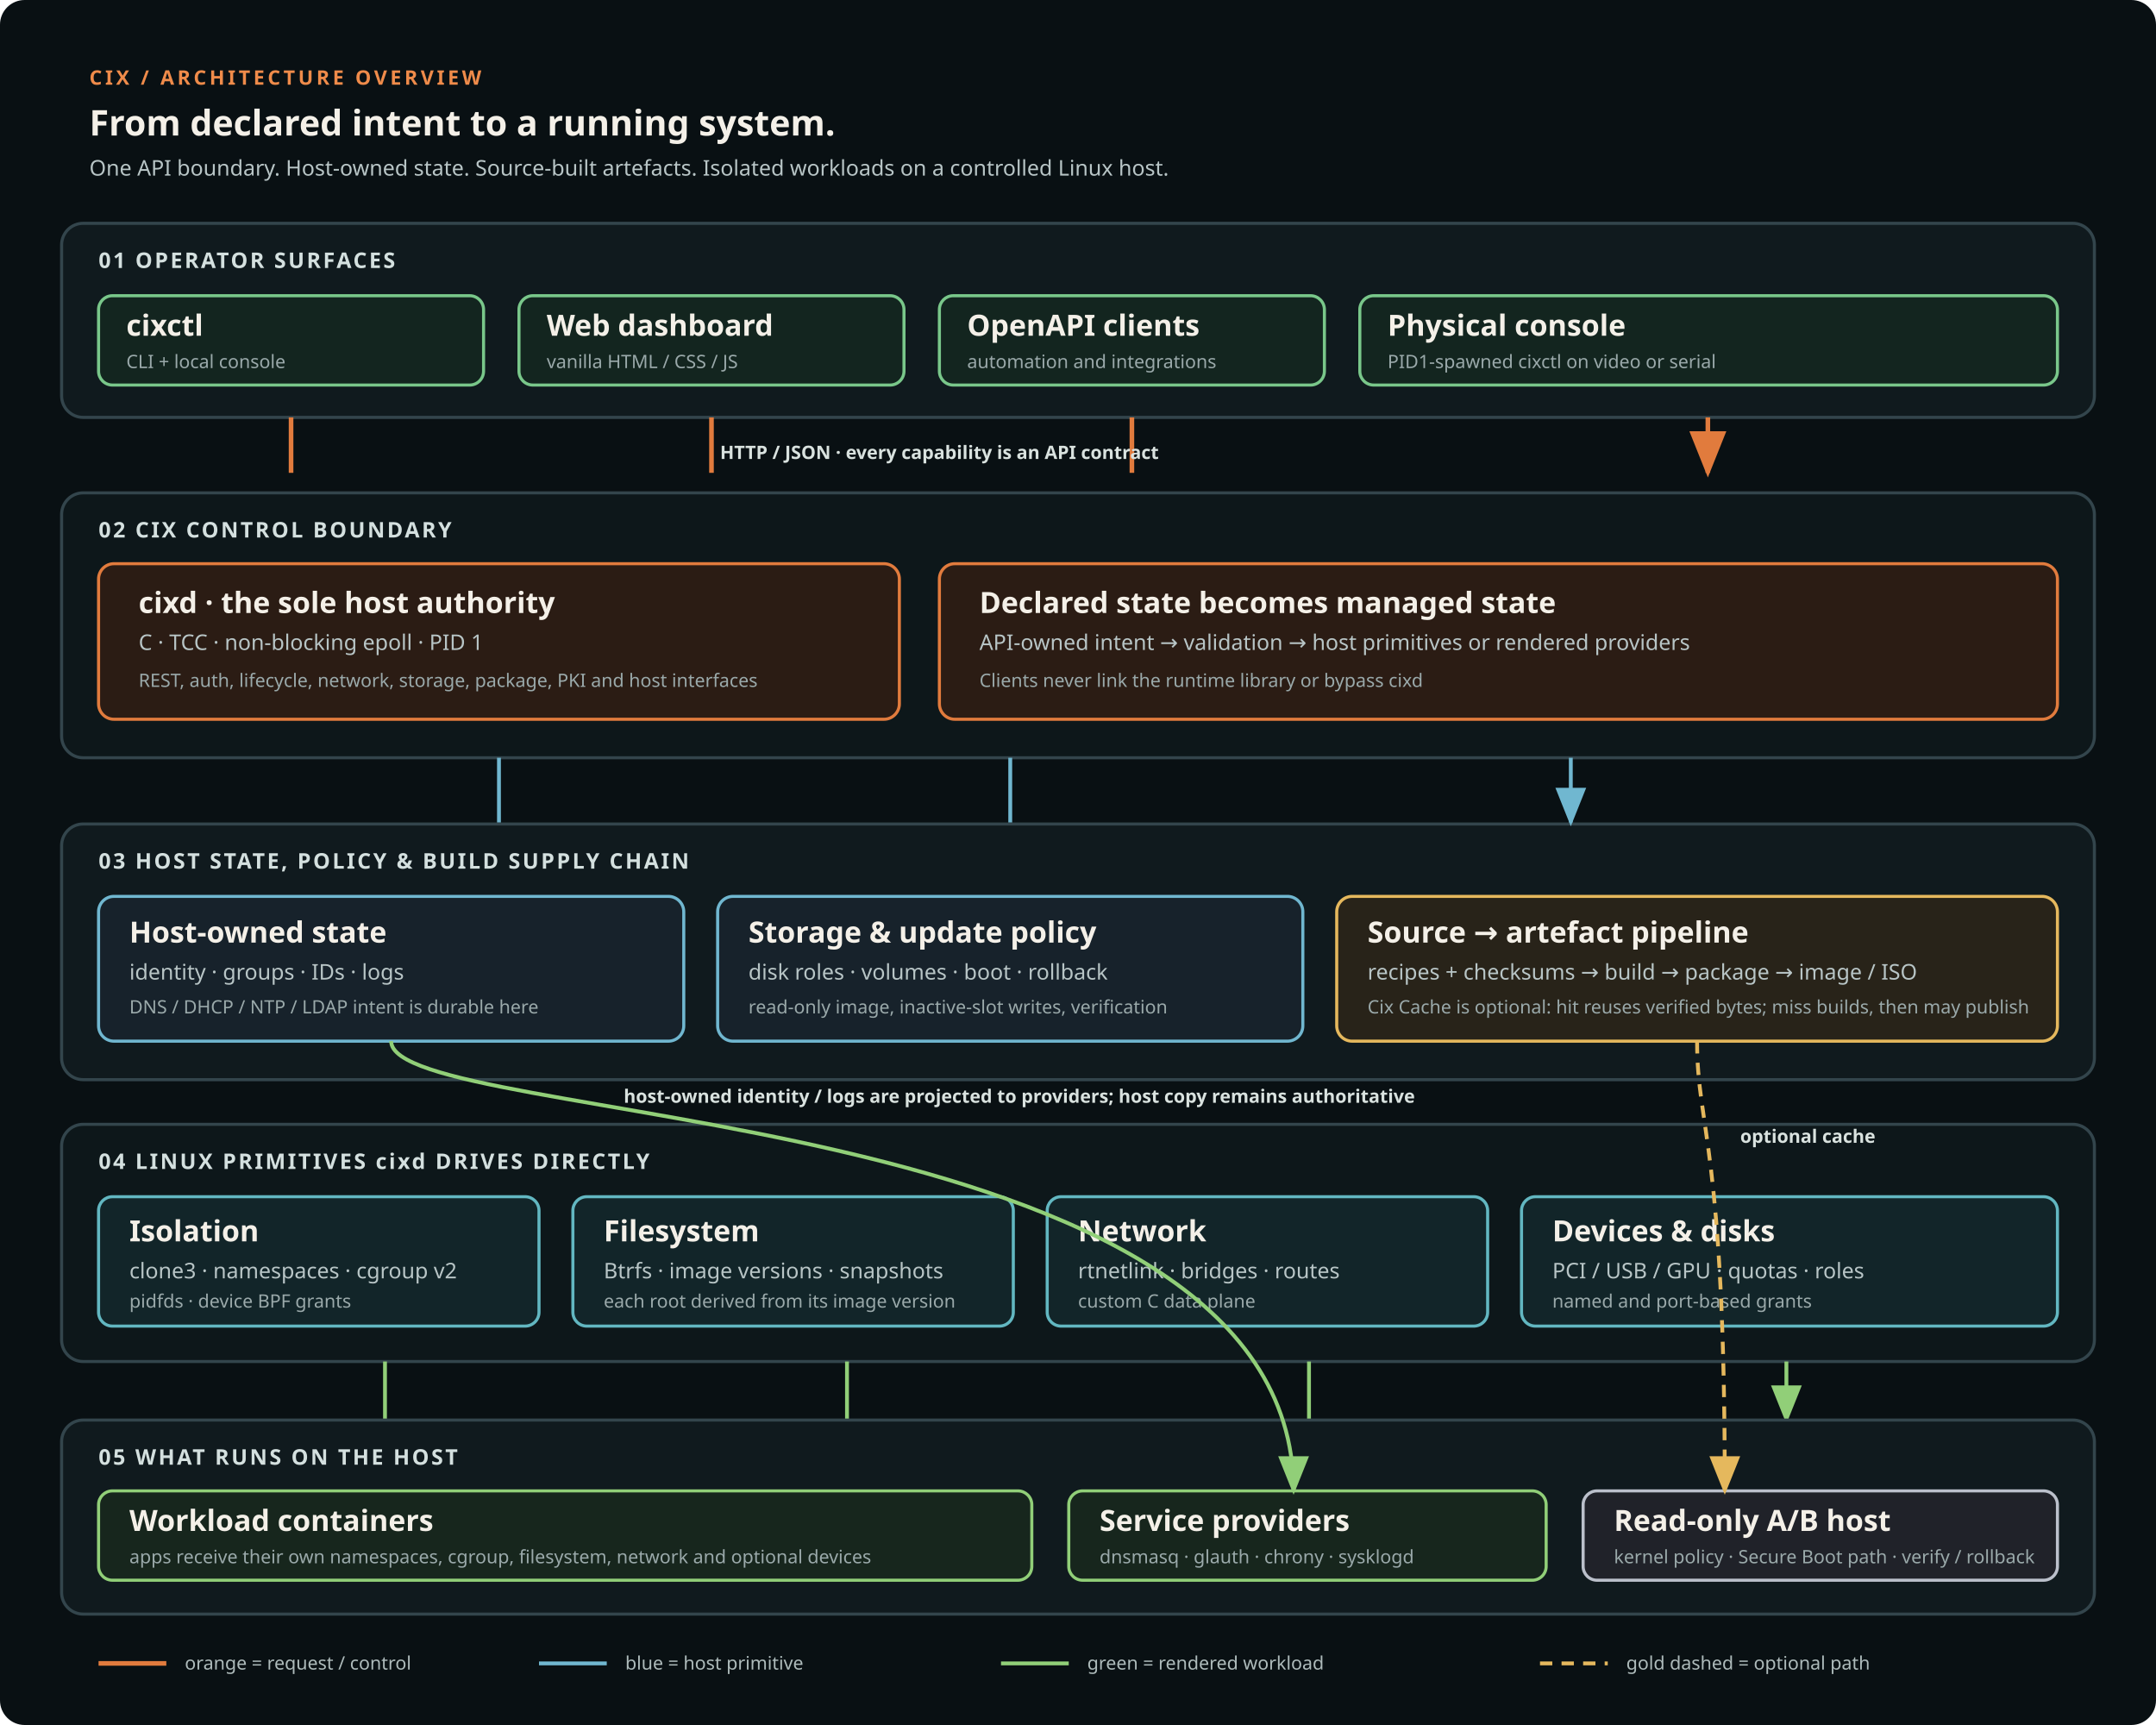
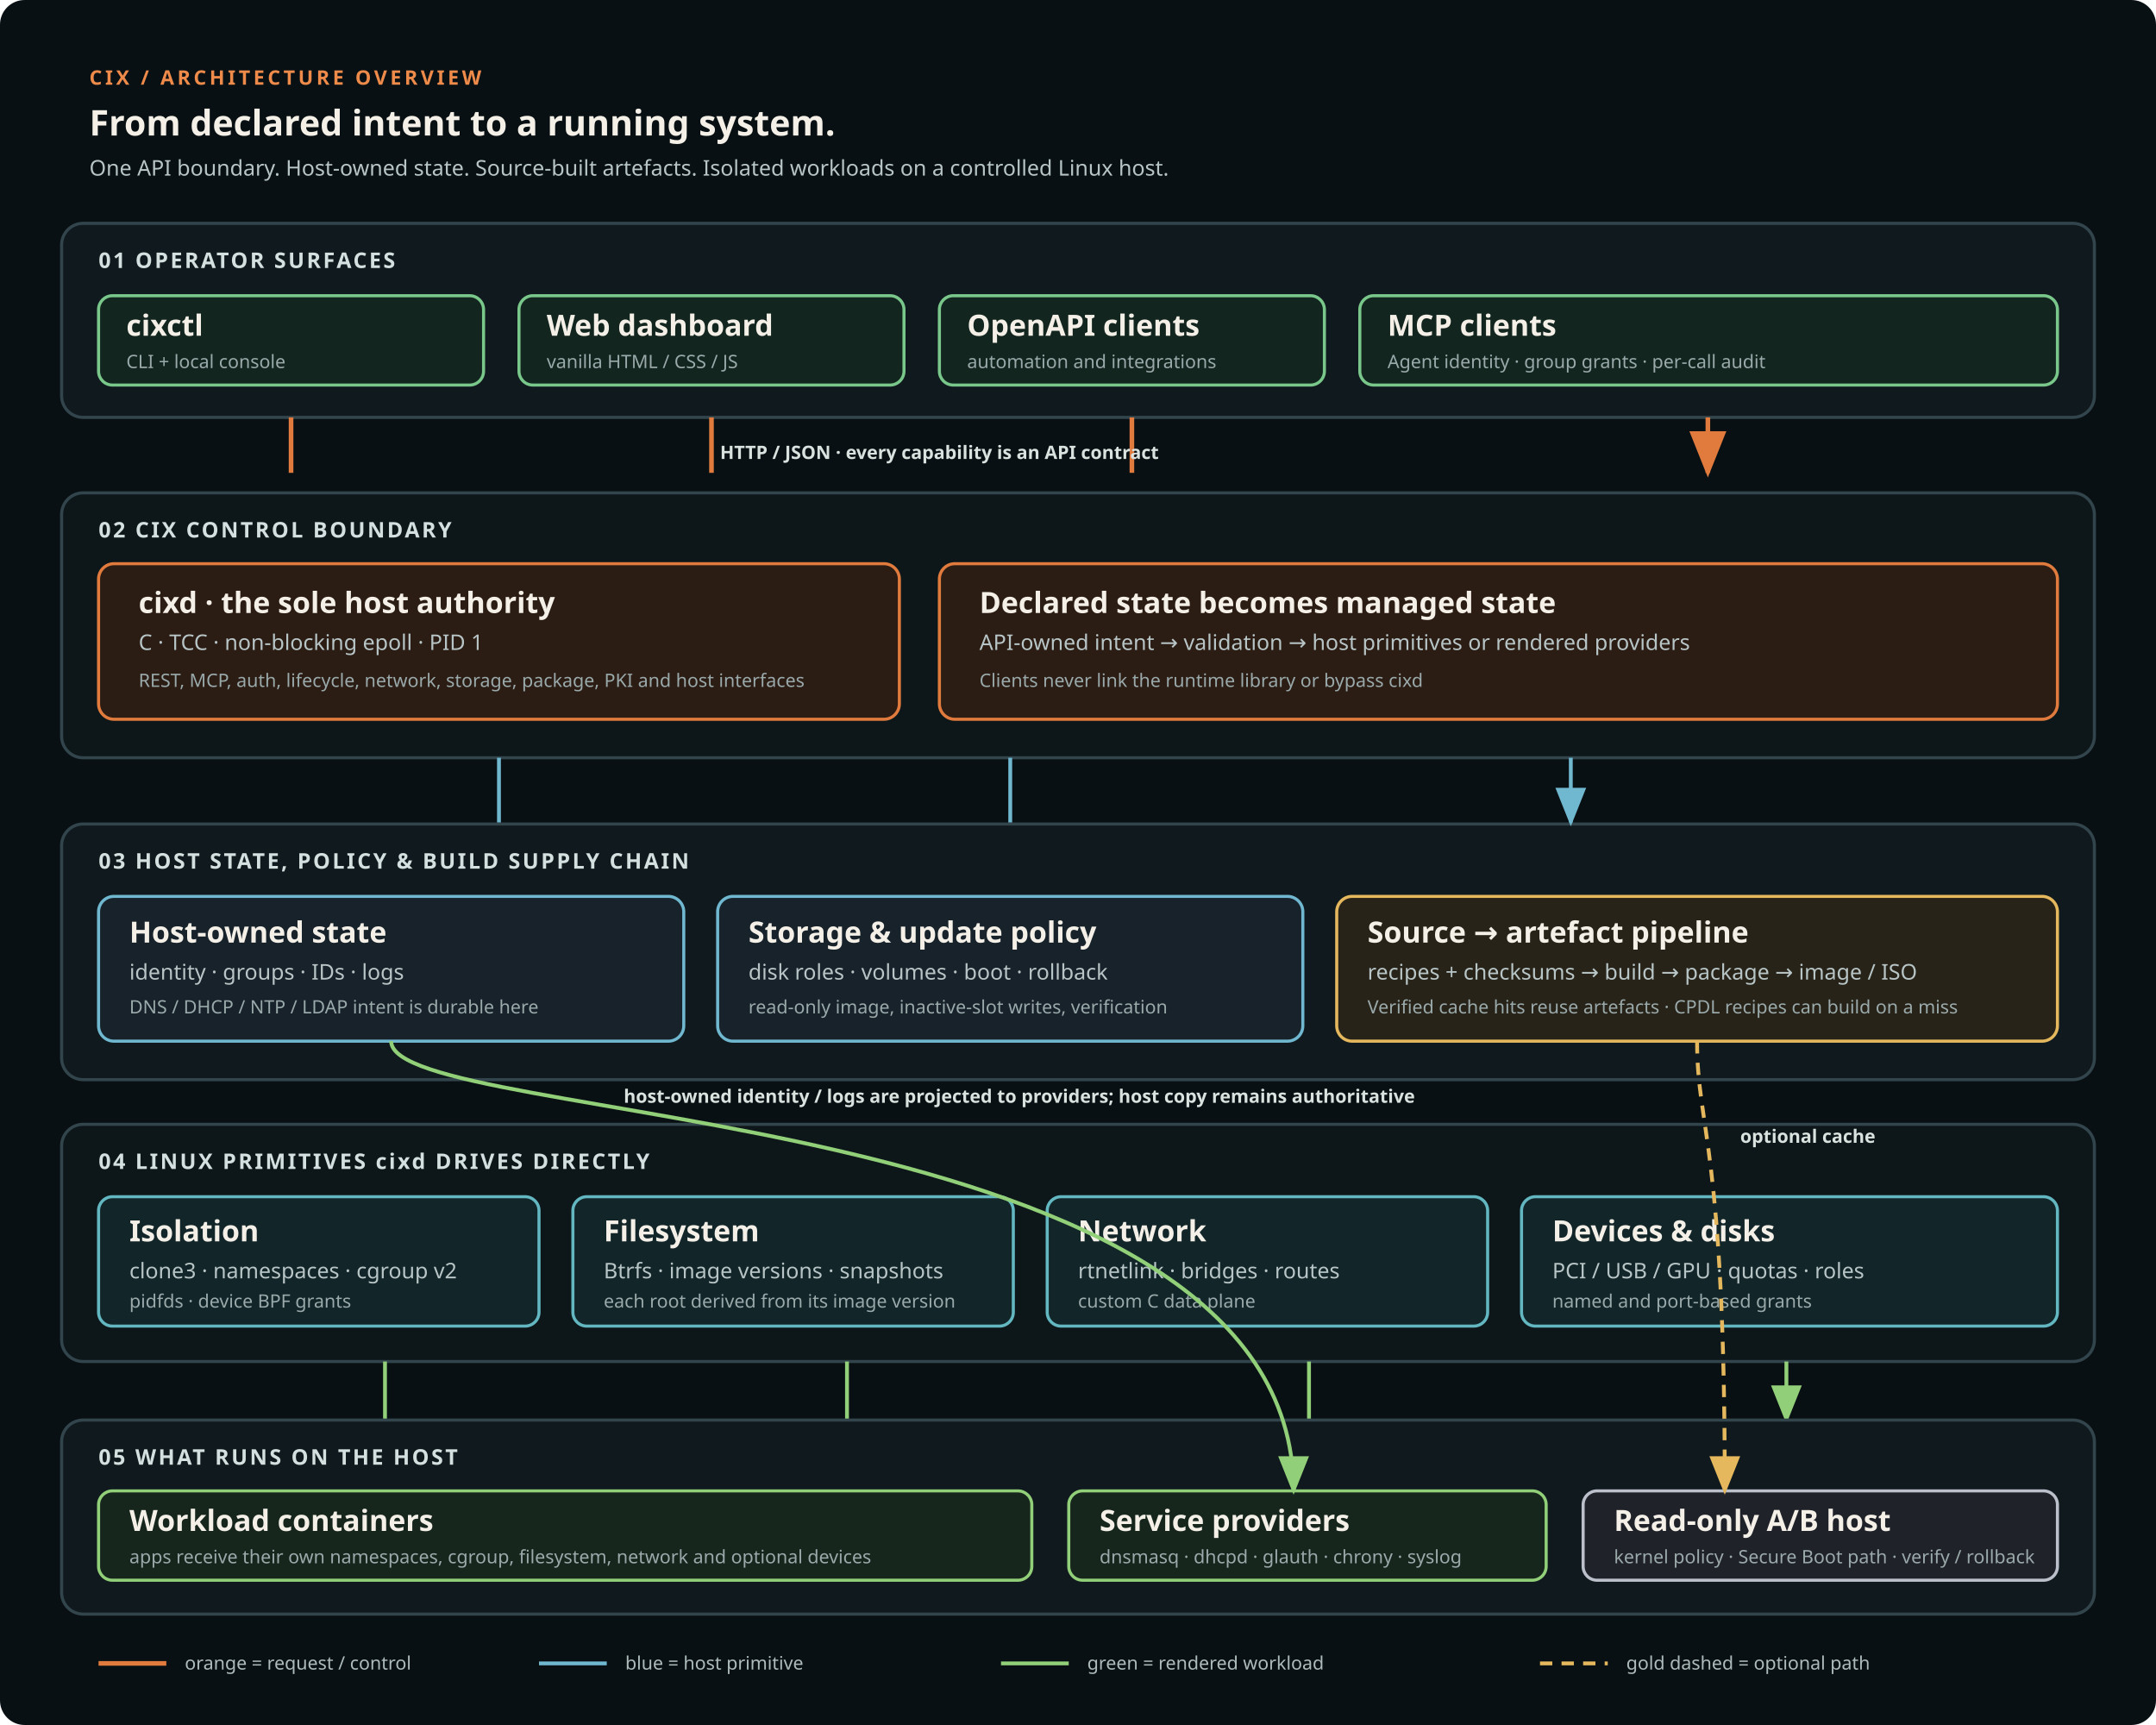
<svg xmlns="http://www.w3.org/2000/svg" viewBox="0 0 1400 1120" role="img" aria-labelledby="title desc">
  <style>
    .bg{fill:#091013}.band{fill:#101a1e;stroke:#33454c;stroke-width:2}.band2{fill:#0d171a;stroke:#33454c;stroke-width:2}.card{stroke-width:2}.client{fill:#13251f;stroke:#79c78a}.api{fill:#2b1c14;stroke:#e17b3d}.state{fill:#17222b;stroke:#70b7d0}.runtime{fill:#122529;stroke:#62b7c1}.work{fill:#17261d;stroke:#91cf78}.host{fill:#202229;stroke:#bbc0cb}.cache{fill:#282319;stroke:#e5b85d}.h{fill:#f4f0e8;font:700 23px system-ui,sans-serif;stroke:none}.kicker{fill:#ef8b4a;font:700 13px system-ui,sans-serif;letter-spacing:2px;stroke:none}.bandtitle{fill:#d4e0df;font:700 14px system-ui,sans-serif;letter-spacing:1.4px;stroke:none}.title{fill:#f4f0e8;font:700 19px system-ui,sans-serif;stroke:none}.body{fill:#b8c5c6;font:400 14px system-ui,sans-serif;stroke:none}.tiny{fill:#9aa9aa;font:400 12px system-ui,sans-serif;stroke:none}.label{fill:#f4f0e8;font:700 13px system-ui,sans-serif;stroke:none}.flow{fill:none;stroke:#e17b3d;stroke-width:3}.controlflow{fill:none;stroke:#70b7d0;stroke-width:2.5}.project{fill:none;stroke:#91cf78;stroke-width:2.5}.optional{fill:none;stroke:#e5b85d;stroke-width:2.5;stroke-dasharray:8 6}.lineLabel{fill:#d9e2df;font:600 12px system-ui,sans-serif;stroke:none}.legend{fill:#aebbbb;font:400 12px system-ui,sans-serif;stroke:none}
  </style>
  <defs>
    <marker id="arrow-orange" markerWidth="10" markerHeight="8" refX="9" refY="4" orient="auto">
      <path d="M0 0 10 4 0 8z" fill="#e17b3d" />
    </marker>
    <marker id="arrow-blue" markerWidth="10" markerHeight="8" refX="9" refY="4" orient="auto">
      <path d="M0 0 10 4 0 8z" fill="#70b7d0" />
    </marker>
    <marker id="arrow-green" markerWidth="10" markerHeight="8" refX="9" refY="4" orient="auto">
      <path d="M0 0 10 4 0 8z" fill="#91cf78" />
    </marker>
    <marker id="arrow-gold" markerWidth="10" markerHeight="8" refX="9" refY="4" orient="auto">
      <path d="M0 0 10 4 0 8z" fill="#e5b85d" />
    </marker>
  </defs>
  <rect class="bg" width="1400" height="1120" rx="16" />
  <text x="58" y="55" class="kicker">CIX / ARCHITECTURE OVERVIEW</text>
  <text x="58" y="88" class="h">From declared intent to a running system.</text>
  <text x="58" y="114" class="body">One API boundary. Host-owned state. Source-built artefacts. Isolated workloads on a controlled Linux host.</text>
  <rect class="band" x="40" y="145" width="1320" height="126" rx="14" />
  <text x="64" y="174" class="bandtitle">01  OPERATOR SURFACES</text>
  <rect class="card client" x="64" y="192" width="250" height="58" rx="9" />
  <text x="82" y="218" class="title">cixctl</text>
  <text x="82" y="239" class="tiny">CLI + local console</text>
  <rect class="card client" x="337" y="192" width="250" height="58" rx="9" />
  <text x="355" y="218" class="title">Web dashboard</text>
  <text x="355" y="239" class="tiny">vanilla HTML / CSS / JS</text>
  <rect class="card client" x="610" y="192" width="250" height="58" rx="9" />
  <text x="628" y="218" class="title">OpenAPI clients</text>
  <text x="628" y="239" class="tiny">automation and integrations</text>
  <rect class="card client" x="883" y="192" width="453" height="58" rx="9" />
-   <text x="901" y="218" class="title">Physical console</text>
-   <text x="901" y="239" class="tiny">PID1-spawned cixctl on video or serial</text>
+   <text x="901" y="218" class="title">MCP clients</text>
+   <text x="901" y="239" class="tiny">Agent identity · group grants · per-call audit</text>
  <path class="flow" d="M189 271v36 M462 271v36 M735 271v36 M1109 271v36" marker-end="url(#arrow-orange)" />
  <text x="610" y="298" text-anchor="middle" class="lineLabel">HTTP / JSON · every capability is an API contract</text>
  <rect class="band2" x="40" y="320" width="1320" height="172" rx="14" />
  <text x="64" y="349" class="bandtitle">02  CIX CONTROL BOUNDARY</text>
  <rect class="card api" x="64" y="366" width="520" height="101" rx="10" />
  <text x="90" y="398" class="title">cixd · the sole host authority</text>
  <text x="90" y="422" class="body">C · TCC · non-blocking epoll · PID 1</text>
-   <text x="90" y="446" class="tiny">REST, auth, lifecycle, network, storage, package, PKI and host interfaces</text>
+   <text x="90" y="446" class="tiny">REST, MCP, auth, lifecycle, network, storage, package, PKI and host interfaces</text>
  <rect class="card api" x="610" y="366" width="726" height="101" rx="10" />
  <text x="636" y="398" class="title">Declared state becomes managed state</text>
  <text x="636" y="422" class="body">API-owned intent → validation → host primitives or rendered providers</text>
  <text x="636" y="446" class="tiny">Clients never link the runtime library or bypass cixd</text>
  <rect class="band" x="40" y="535" width="1320" height="166" rx="14" />
  <text x="64" y="564" class="bandtitle">03  HOST STATE, POLICY &amp; BUILD SUPPLY CHAIN</text>
  <rect class="card state" x="64" y="582" width="380" height="94" rx="10" />
  <text x="84" y="612" class="title">Host-owned state</text>
  <text x="84" y="636" class="body">identity · groups · IDs · logs</text>
  <text x="84" y="658" class="tiny">DNS / DHCP / NTP / LDAP intent is durable here</text>
  <rect class="card state" x="466" y="582" width="380" height="94" rx="10" />
  <text x="486" y="612" class="title">Storage &amp; update policy</text>
  <text x="486" y="636" class="body">disk roles · volumes · boot · rollback</text>
  <text x="486" y="658" class="tiny">read-only image, inactive-slot writes, verification</text>
  <rect class="card cache" x="868" y="582" width="468" height="94" rx="10" />
  <text x="888" y="612" class="title">Source → artefact pipeline</text>
  <text x="888" y="636" class="body">recipes + checksums → build → package → image / ISO</text>
-   <text x="888" y="658" class="tiny">Cix Cache is optional: hit reuses verified bytes; miss builds, then may publish</text>
+   <text x="888" y="658" class="tiny">Verified cache hits reuse artefacts · CPDL recipes can build on a miss</text>
  <path class="controlflow" d="M324 492v42 M656 492v42 M1020 492v42" marker-end="url(#arrow-blue)" />
  <rect class="band2" x="40" y="730" width="1320" height="154" rx="14" />
  <text x="64" y="759" class="bandtitle">04  LINUX PRIMITIVES cixd DRIVES DIRECTLY</text>
  <rect class="card runtime" x="64" y="777" width="286" height="84" rx="9" />
  <text x="84" y="806" class="title">Isolation</text>
  <text x="84" y="830" class="body">clone3 · namespaces · cgroup v2</text>
  <text x="84" y="849" class="tiny">pidfds · device BPF grants</text>
  <rect class="card runtime" x="372" y="777" width="286" height="84" rx="9" />
  <text x="392" y="806" class="title">Filesystem</text>
  <text x="392" y="830" class="body">Btrfs · image versions · snapshots</text>
  <text x="392" y="849" class="tiny">each root derived from its image version</text>
  <rect class="card runtime" x="680" y="777" width="286" height="84" rx="9" />
  <text x="700" y="806" class="title">Network</text>
  <text x="700" y="830" class="body">rtnetlink · bridges · routes</text>
  <text x="700" y="849" class="tiny">custom C data plane</text>
  <rect class="card runtime" x="988" y="777" width="348" height="84" rx="9" />
  <text x="1008" y="806" class="title">Devices &amp; disks</text>
  <text x="1008" y="830" class="body">PCI / USB / GPU · quotas · roles</text>
  <text x="1008" y="849" class="tiny">named and port-based grants</text>
  <path class="project" d="M250 884v38 M550 884v38 M850 884v38 M1160 884v38" marker-end="url(#arrow-green)" />
  <rect class="band" x="40" y="922" width="1320" height="126" rx="14" />
  <text x="64" y="951" class="bandtitle">05  WHAT RUNS ON THE HOST</text>
  <rect class="card work" x="64" y="968" width="606" height="58" rx="9" />
  <text x="84" y="994" class="title">Workload containers</text>
  <text x="84" y="1015" class="tiny">apps receive their own namespaces, cgroup, filesystem, network and optional devices</text>
  <rect class="card work" x="694" y="968" width="310" height="58" rx="9" />
  <text x="714" y="994" class="title">Service providers</text>
-   <text x="714" y="1015" class="tiny">dnsmasq · glauth · chrony · sysklogd</text>
+   <text x="714" y="1015" class="tiny">dnsmasq · dhcpd · glauth · chrony · syslog</text>
  <rect class="card host" x="1028" y="968" width="308" height="58" rx="9" />
  <text x="1048" y="994" class="title">Read-only A/B host</text>
  <text x="1048" y="1015" class="tiny">kernel policy · Secure Boot path · verify / rollback</text>
  <path class="project" d="M254 676 C254 732 840 714 840 968" marker-end="url(#arrow-green)" />
  <text x="405" y="716" class="lineLabel">host-owned identity / logs are projected to providers; host copy remains authoritative</text>
  <path class="optional" d="M1102 676 C1102 734 1120 742 1120 968" marker-end="url(#arrow-gold)" />
  <text x="1130" y="742" class="lineLabel">optional cache</text>
  <line x1="64" y1="1080" x2="108" y2="1080" class="flow" />
  <text x="120" y="1084" class="legend">orange = request / control</text>
  <line x1="350" y1="1080" x2="394" y2="1080" class="controlflow" />
  <text x="406" y="1084" class="legend">blue = host primitive</text>
  <line x1="650" y1="1080" x2="694" y2="1080" class="project" />
  <text x="706" y="1084" class="legend">green = rendered workload</text>
  <line x1="1000" y1="1080" x2="1044" y2="1080" class="optional" />
  <text x="1056" y="1084" class="legend">gold dashed = optional path</text>
</svg>
